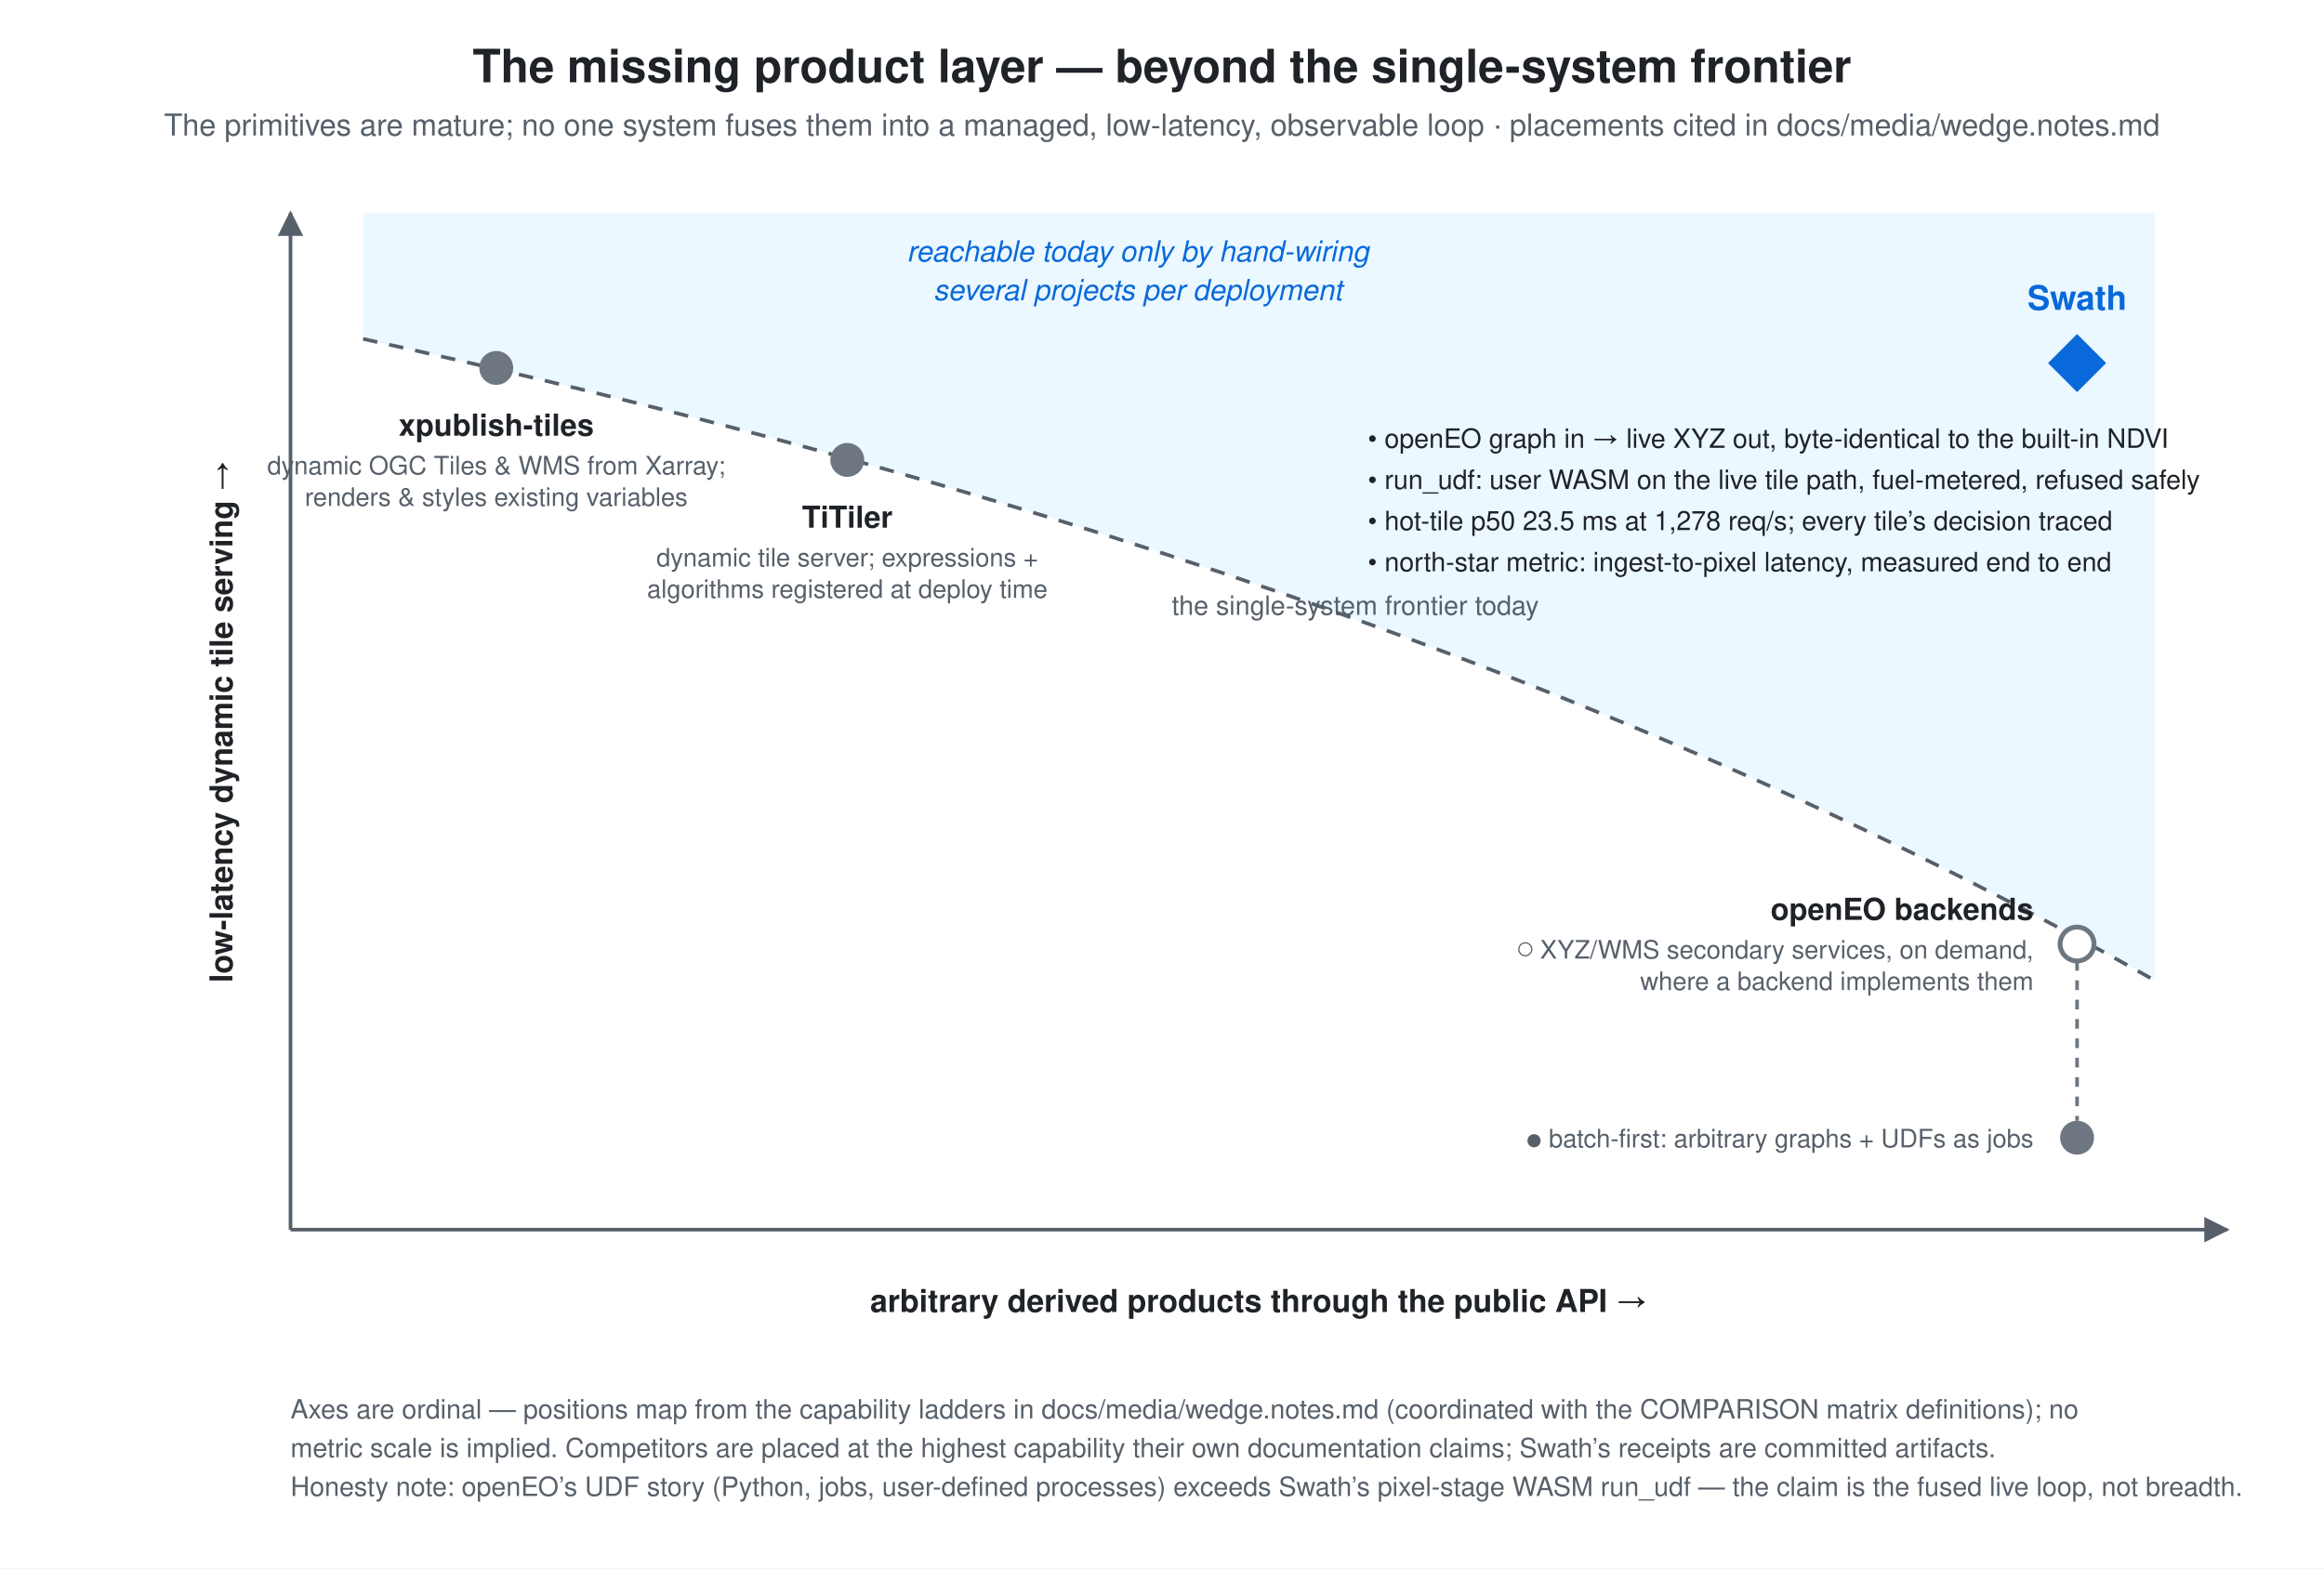
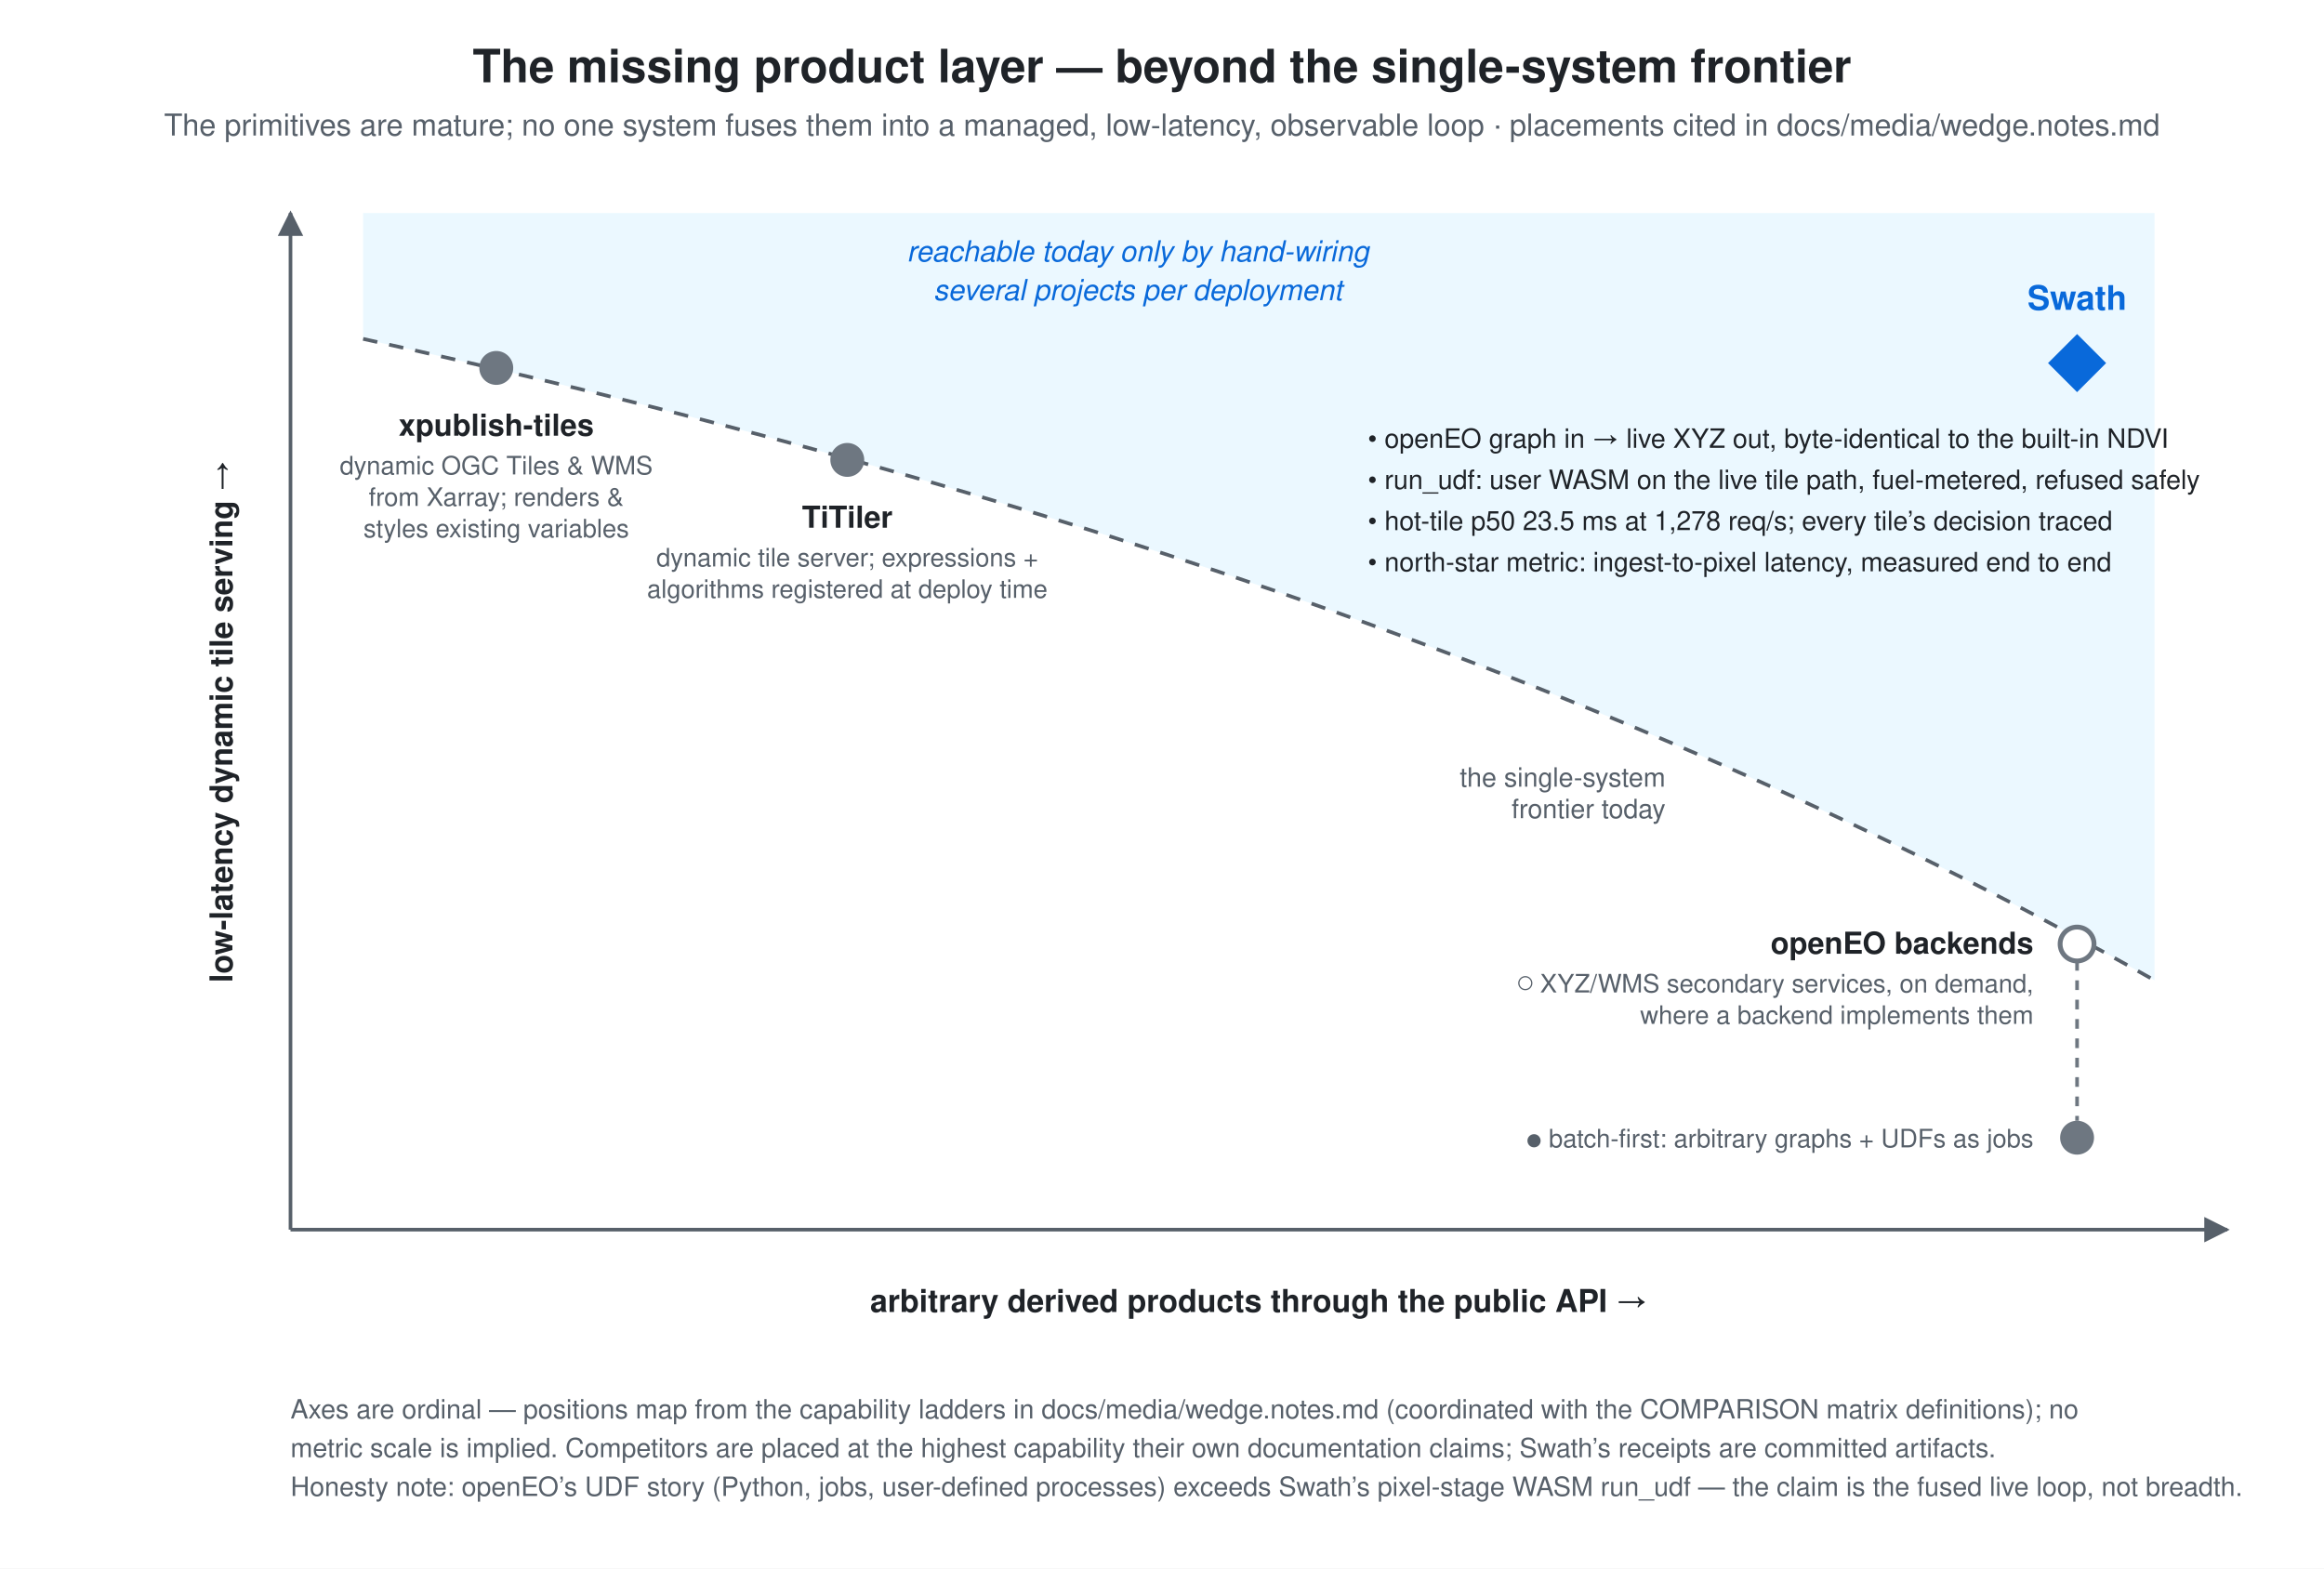
<svg xmlns="http://www.w3.org/2000/svg" viewBox="0 0 960 648" width="960" height="648" font-family="-apple-system, 'Segoe UI', Helvetica, Arial, sans-serif" font-size="13">
  <defs>
    <marker id="axisArrow" viewBox="0 0 10 10" refX="9" refY="5" markerWidth="7" markerHeight="7" orient="auto-start-reverse">
      <path d="M 0 0 L 10 5 L 0 10 z" fill="#57606a" />
    </marker>
  </defs>
  <rect x="0" y="0" width="960" height="648" fill="#ffffff" />
  <text x="480" y="34" text-anchor="middle" font-size="19" font-weight="600" fill="#1f2328">The missing product layer — beyond the single-system frontier</text>
  <text x="480" y="56" text-anchor="middle" font-size="12.5" fill="#57606a">The primitives are mature; no one system fuses them into a managed, low-latency, observable loop · placements cited in docs/media/wedge.notes.md</text>
  <path d="M 150 140 C 400 195, 660 275, 890 405 L 890 88 L 150 88 Z" fill="#ddf4ff" opacity="0.6" />
  <path d="M 150 140 C 400 195, 660 275, 890 405" fill="none" stroke="#57606a" stroke-width="1.5" stroke-dasharray="6 5" />
-   <text x="484" y="254" font-size="11" fill="#57606a">the single-system frontier today</text>
+   <text x="688" y="325" text-anchor="end" font-size="11" fill="#57606a">the single-system</text>
+   <text x="688" y="338" text-anchor="end" font-size="11" fill="#57606a">frontier today</text>
  <text x="470" y="108" text-anchor="middle" font-size="12" font-style="italic" fill="#0969da">reachable today only by hand-wiring</text>
  <text x="470" y="124" text-anchor="middle" font-size="12" font-style="italic" fill="#0969da">several projects per deployment</text>
  <line x1="120" y1="508" x2="920" y2="508" stroke="#57606a" stroke-width="1.5" marker-end="url(#axisArrow)" />
  <line x1="120" y1="508" x2="120" y2="88" stroke="#57606a" stroke-width="1.5" marker-end="url(#axisArrow)" />
  <text x="520" y="542" text-anchor="middle" font-weight="600" fill="#1f2328">arbitrary derived products through the public API →</text>
  <text x="96" y="298" transform="rotate(-90 96 298)" text-anchor="middle" font-weight="600" fill="#1f2328">low-latency dynamic tile serving →</text>
  <circle cx="205" cy="152" r="7" fill="#6e7781" />
  <text x="205" y="180" text-anchor="middle" font-size="12.5" font-weight="600" fill="#1f2328">xpublish-tiles</text>
-   <text x="205" y="196" text-anchor="middle" font-size="10.5" fill="#57606a">dynamic OGC Tiles &amp; WMS from Xarray;</text>
-   <text x="205" y="209" text-anchor="middle" font-size="10.5" fill="#57606a">renders &amp; styles existing variables</text>
+   <text x="205" y="196" text-anchor="middle" font-size="10.5" fill="#57606a">dynamic OGC Tiles &amp; WMS</text>
+   <text x="205" y="209" text-anchor="middle" font-size="10.5" fill="#57606a">from Xarray; renders &amp;</text>
+   <text x="205" y="222" text-anchor="middle" font-size="10.5" fill="#57606a">styles existing variables</text>
  <circle cx="350" cy="190" r="7" fill="#6e7781" />
  <text x="350" y="218" text-anchor="middle" font-size="12.5" font-weight="600" fill="#1f2328">TiTiler</text>
  <text x="350" y="234" text-anchor="middle" font-size="10.5" fill="#57606a">dynamic tile server; expressions +</text>
  <text x="350" y="247" text-anchor="middle" font-size="10.5" fill="#57606a">algorithms registered at deploy time</text>
  <line x1="858" y1="397" x2="858" y2="463" stroke="#6e7781" stroke-width="1.5" stroke-dasharray="4 4" />
  <circle cx="858" cy="390" r="7" fill="#ffffff" stroke="#6e7781" stroke-width="2" />
  <circle cx="858" cy="470" r="7" fill="#6e7781" />
-   <text x="840" y="380" text-anchor="end" font-size="12.5" font-weight="600" fill="#1f2328">openEO backends</text>
-   <text x="840" y="396" text-anchor="end" font-size="10.5" fill="#57606a">○ XYZ/WMS secondary services, on demand,</text>
-   <text x="840" y="409" text-anchor="end" font-size="10.5" fill="#57606a">where a backend implements them</text>
+   <text x="840" y="394" text-anchor="end" font-size="12.5" font-weight="600" fill="#1f2328">openEO backends</text>
+   <text x="840" y="410" text-anchor="end" font-size="10.5" fill="#57606a">○ XYZ/WMS secondary services, on demand,</text>
+   <text x="840" y="423" text-anchor="end" font-size="10.5" fill="#57606a">where a backend implements them</text>
  <text x="840" y="474" text-anchor="end" font-size="10.5" fill="#57606a">● batch-first: arbitrary graphs + UDFs as jobs</text>
  <path d="M 858 138 L 870 150 L 858 162 L 846 150 Z" fill="#0969da" />
  <text x="858" y="128" text-anchor="middle" font-size="14" font-weight="600" fill="#0969da">Swath</text>
  <g font-size="11" fill="#1f2328">
    <text x="565" y="185">• openEO graph in → live XYZ out, byte-identical to the built-in NDVI</text>
    <text x="565" y="202">• run_udf: user WASM on the live tile path, fuel-metered, refused safely</text>
    <text x="565" y="219">• hot-tile p50 23.5 ms at 1,278 req/s; every tile’s decision traced</text>
    <text x="565" y="236">• north-star metric: ingest-to-pixel latency, measured end to end</text>
  </g>
  <text x="120" y="586" font-size="11" fill="#57606a">Axes are ordinal — positions map from the capability ladders in docs/media/wedge.notes.md (coordinated with the COMPARISON matrix definitions); no</text>
  <text x="120" y="602" font-size="11" fill="#57606a">metric scale is implied. Competitors are placed at the highest capability their own documentation claims; Swath’s receipts are committed artifacts.</text>
  <text x="120" y="618" font-size="11" fill="#57606a">Honesty note: openEO’s UDF story (Python, jobs, user-defined processes) exceeds Swath’s pixel-stage WASM run_udf — the claim is the fused live loop, not breadth.</text>
</svg>
